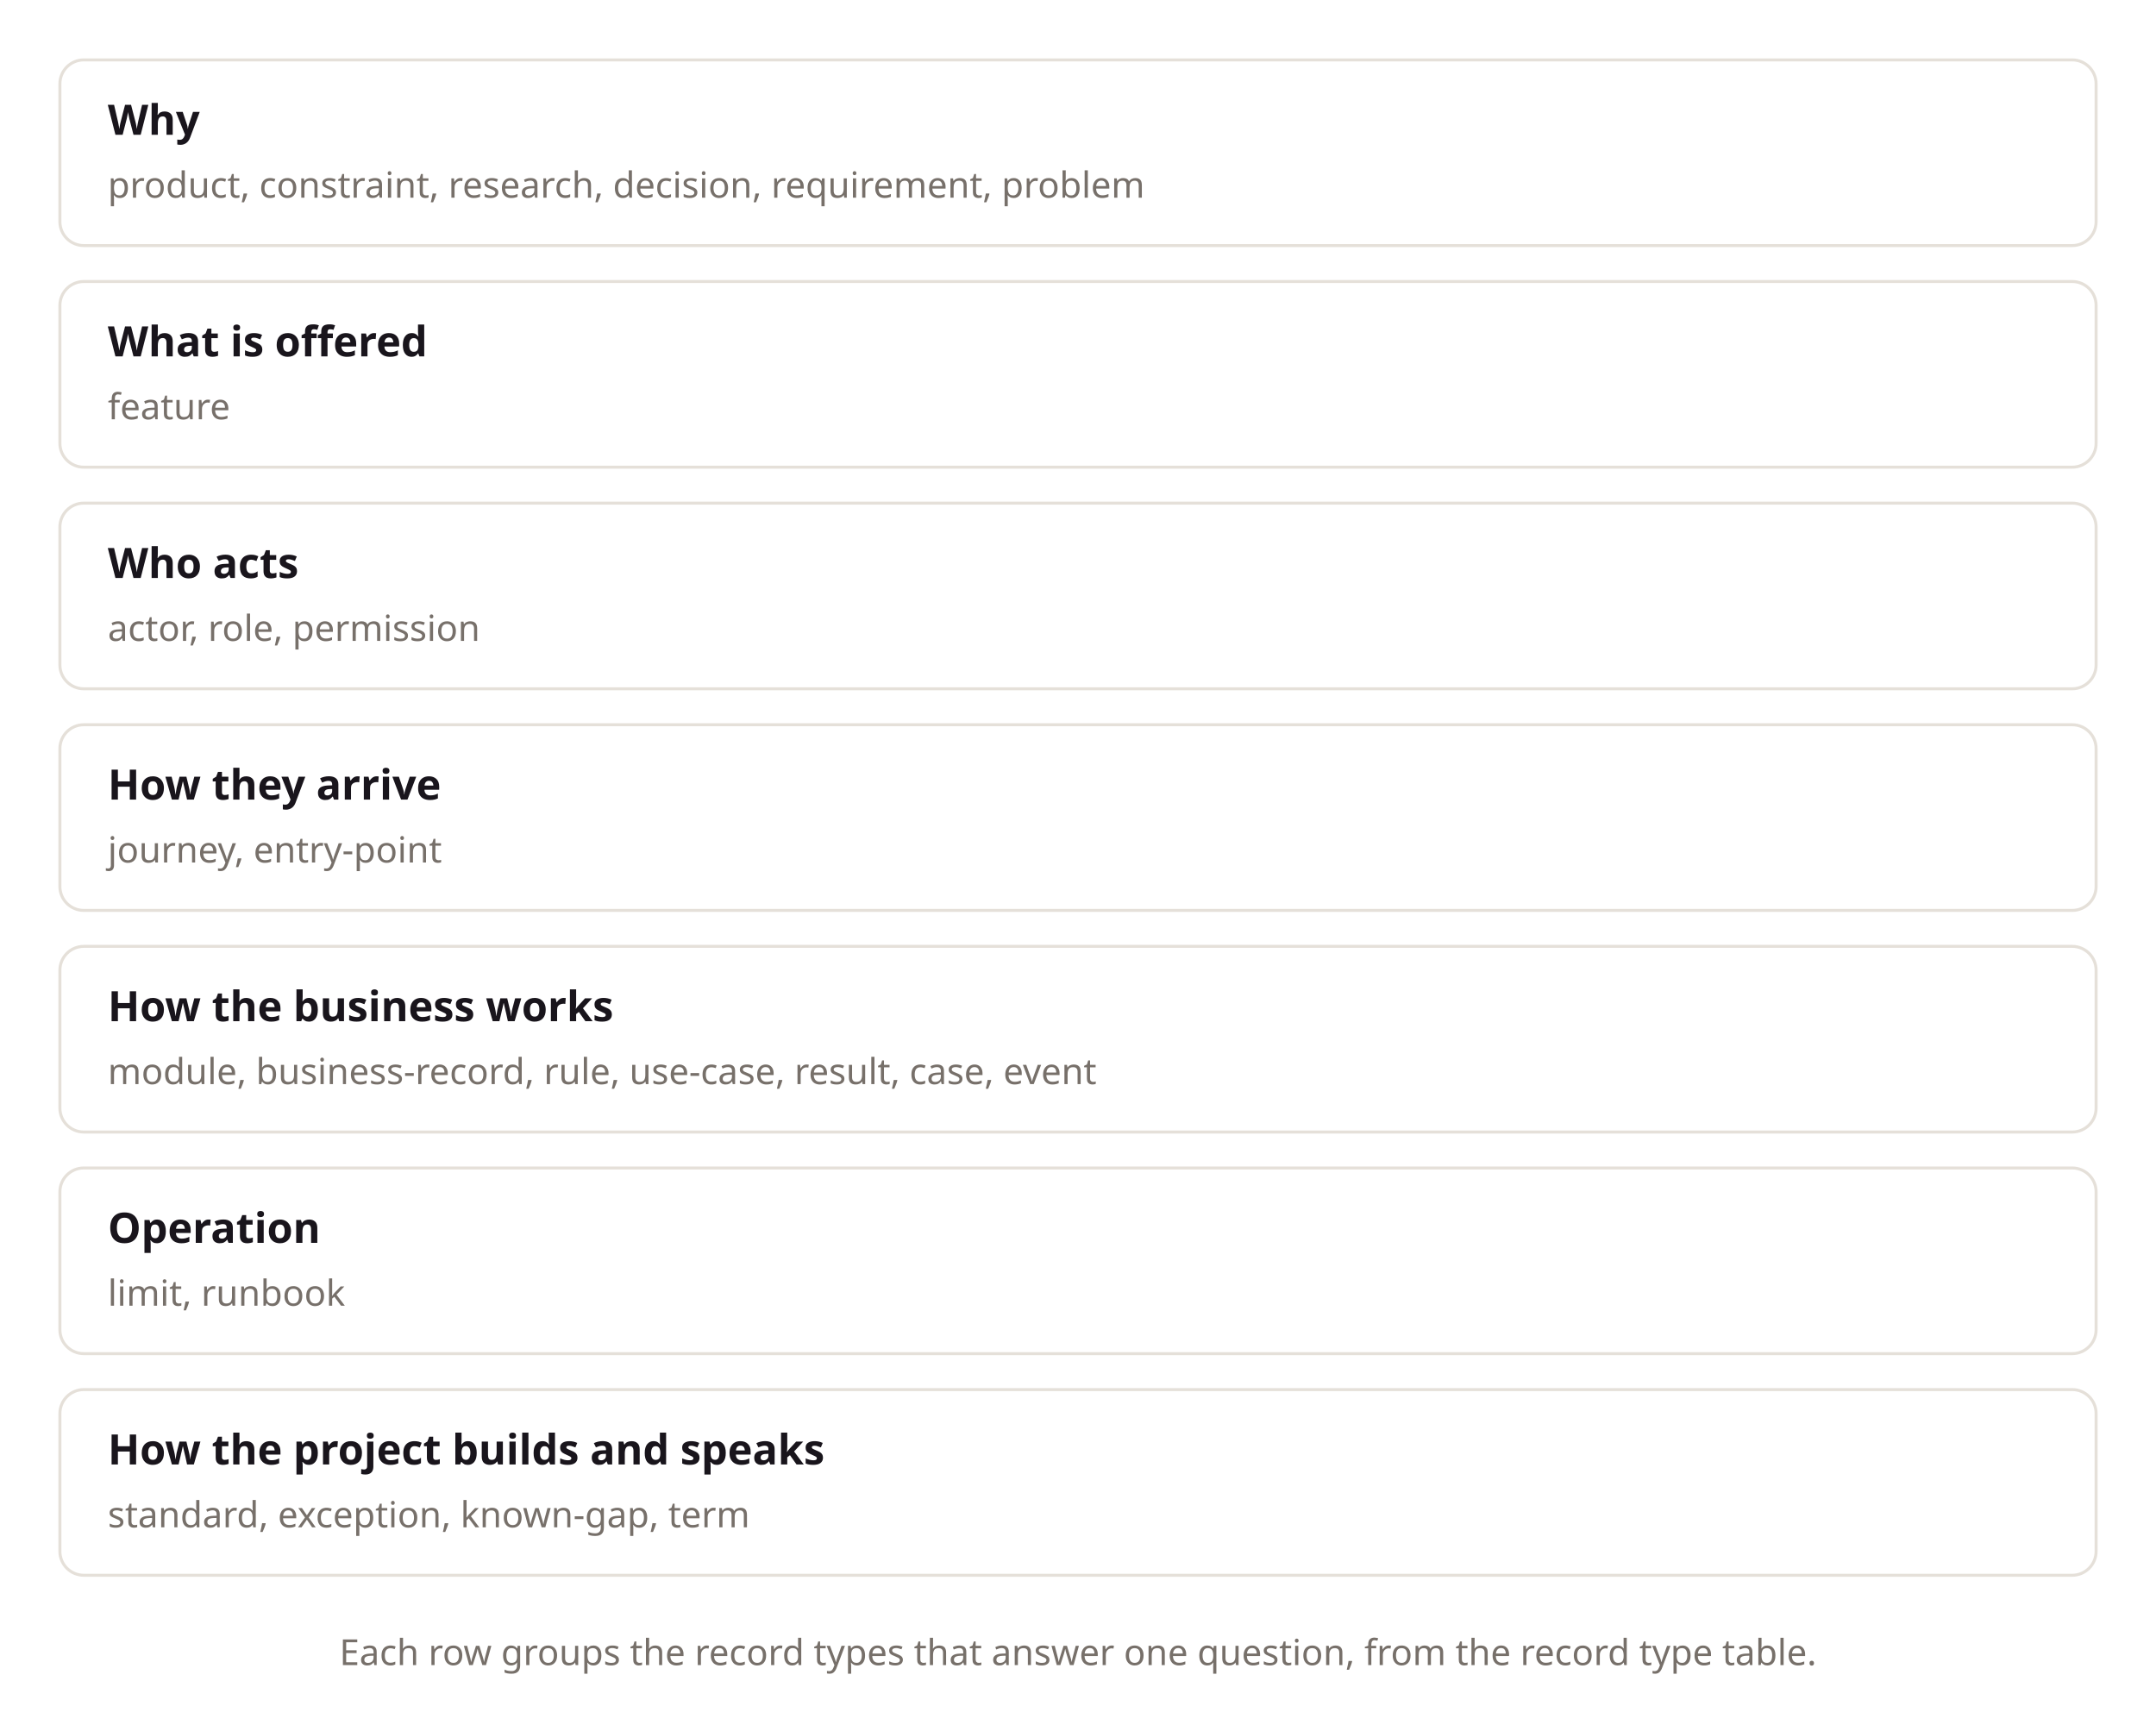
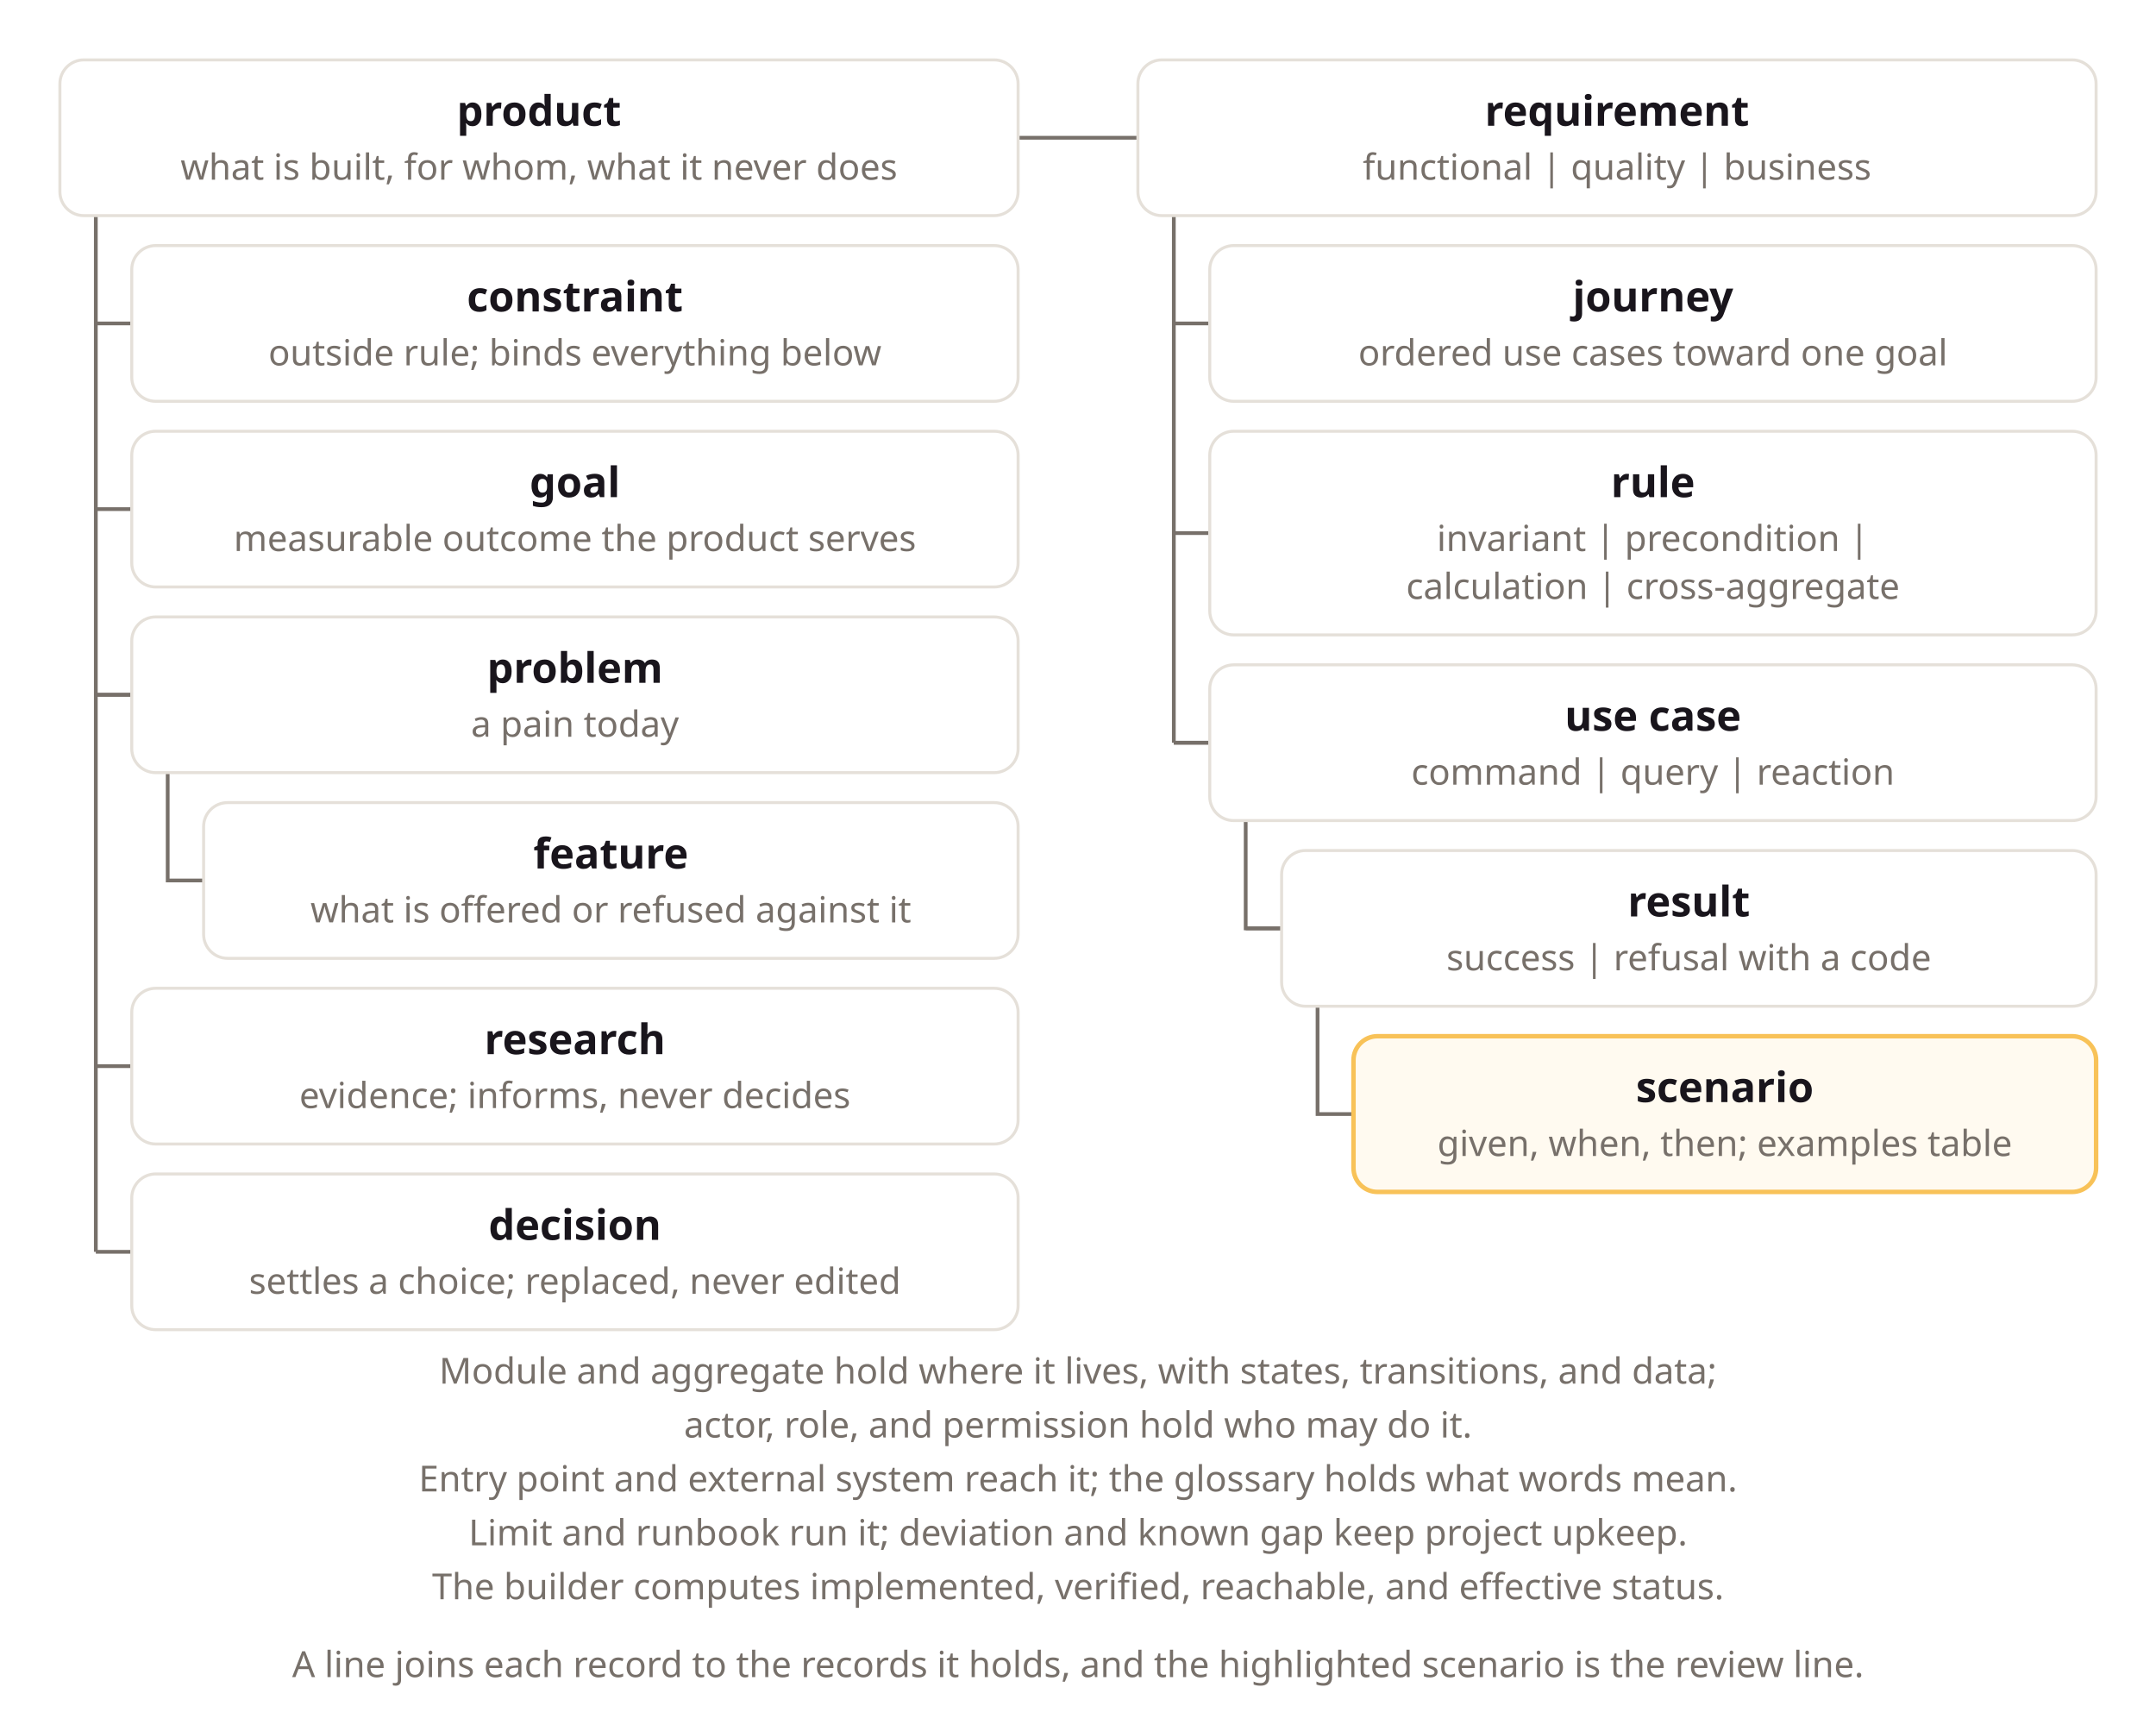
<svg xmlns="http://www.w3.org/2000/svg" width="720" height="576" viewBox="0 0 720 576" role="img" aria-labelledby="core-model-records-title core-model-records-desc" font-family="Geist, ui-sans-serif, system-ui, sans-serif">
+   <g style="stroke: var(--muted-fg, #77706a); fill: none" stroke-width="1.25">
+     <path d="M32 72 V 418" />
+     <path d="M32 108 H 44" />
+     <path d="M32 170 H 44" />
+     <path d="M32 232 H 44" />
+     <path d="M32 356 H 44" />
+     <path d="M32 418 H 44" />
+     <path d="M32 232 H 56 V 294 H 68" />
+     <path d="M340 46 H 380" />
+     <path d="M392 72 V 248" />
+     <path d="M392 108 H 404" />
+     <path d="M392 178 H 404" />
+     <path d="M392 248 H 404" />
+     <path d="M392 248 H 416 V 310 H 428" />
+     <path d="M416 310 H 440 V 372 H 452" />
+   </g>
  <g style="fill: var(--bg, #ffffff); stroke: var(--border, #e5e0d9)" stroke-width="1">
-     <rect x="20" y="20" width="680" height="62" rx="8" />
-     <rect x="20" y="94" width="680" height="62" rx="8" />
-     <rect x="20" y="168" width="680" height="62" rx="8" />
-     <rect x="20" y="242" width="680" height="62" rx="8" />
-     <rect x="20" y="316" width="680" height="62" rx="8" />
-     <rect x="20" y="390" width="680" height="62" rx="8" />
-     <rect x="20" y="464" width="680" height="62" rx="8" />
+     <rect x="20" y="20" width="320" height="52" rx="8" />
+     <rect x="44" y="82" width="296" height="52" rx="8" />
+     <rect x="44" y="144" width="296" height="52" rx="8" />
+     <rect x="44" y="206" width="296" height="52" rx="8" />
+     <rect x="68" y="268" width="272" height="52" rx="8" />
+     <rect x="44" y="330" width="296" height="52" rx="8" />
+     <rect x="44" y="392" width="296" height="52" rx="8" />
+     <rect x="380" y="20" width="320" height="52" rx="8" />
+     <rect x="404" y="82" width="296" height="52" rx="8" />
+     <rect x="404" y="144" width="296" height="68" rx="8" />
+     <rect x="404" y="222" width="296" height="52" rx="8" />
+     <rect x="428" y="284" width="272" height="52" rx="8" />
  </g>
-   <g style="fill: var(--fg, #19151c)" font-size="14" font-weight="600">
-     <text x="36" y="45">Why</text>
-     <text x="36" y="119">What is offered</text>
-     <text x="36" y="193">Who acts</text>
-     <text x="36" y="267">How they arrive</text>
-     <text x="36" y="341">How the business works</text>
-     <text x="36" y="415">Operation</text>
-     <text x="36" y="489">How the project builds and speaks</text>
+   <rect x="452" y="346" width="248" height="52" rx="8" style="fill: var(--accent-subtle, #fffaf0); stroke: var(--accent, #f8c258)" stroke-width="1.5" />
+   <g style="fill: var(--fg, #19151c)" font-size="14" font-weight="600" text-anchor="middle">
+     <text x="180" y="42">product</text>
+     <text x="192" y="104">constraint</text>
+     <text x="192" y="166">goal</text>
+     <text x="192" y="228">problem</text>
+     <text x="204" y="290">feature</text>
+     <text x="192" y="352">research</text>
+     <text x="192" y="414">decision</text>
+     <text x="540" y="42">requirement</text>
+     <text x="552" y="104">journey</text>
+     <text x="552" y="166">rule</text>
+     <text x="552" y="244">use case</text>
+     <text x="564" y="306">result</text>
+     <text x="576" y="368">scenario</text>
  </g>
-   <g style="fill: var(--muted-fg, #77706a)" font-size="12">
-     <text x="36" y="66">product, constraint, research, decision, requirement, problem</text>
-     <text x="36" y="140">feature</text>
-     <text x="36" y="214">actor, role, permission</text>
-     <text x="36" y="288">journey, entry-point</text>
-     <text x="36" y="362">module, business-record, rule, use-case, result, case, event</text>
-     <text x="36" y="436">limit, runbook</text>
-     <text x="36" y="510">standard, exception, known-gap, term</text>
+   <g style="fill: var(--muted-fg, #77706a)" font-size="12" text-anchor="middle">
+     <text x="180" y="60">what is built, for whom, what it never does</text>
+     <text x="192" y="122">outside rule; binds everything below</text>
+     <text x="192" y="184">measurable outcome the product serves</text>
+     <text x="192" y="246">a pain today</text>
+     <text x="204" y="308">what is offered or refused against it</text>
+     <text x="192" y="370">evidence; informs, never decides</text>
+     <text x="192" y="432">settles a choice; replaced, never edited</text>
+     <text x="540" y="60">functional | quality | business</text>
+     <text x="552" y="122">ordered use cases toward one goal</text>
+     <text x="552" y="184">invariant | precondition |</text>
+     <text x="552" y="200">calculation | cross-aggregate</text>
+     <text x="552" y="262">command | query | reaction</text>
+     <text x="564" y="324">success | refusal with a code</text>
+     <text x="576" y="386">given, when, then; examples table</text>
+     <text x="360" y="462">Module and aggregate hold where it lives, with states, transitions, and data;</text>
+     <text x="360" y="480">actor, role, and permission hold who may do it.</text>
+     <text x="360" y="498">Entry point and external system reach it; the glossary holds what words mean.</text>
+     <text x="360" y="516">Limit and runbook run it; deviation and known gap keep project upkeep.</text>
+     <text x="360" y="534">The builder computes implemented, verified, reachable, and effective status.</text>
  </g>
-   <text x="360" y="556" text-anchor="middle" font-size="12" style="fill: var(--muted-fg, #77706a)">Each row groups the record types that answer one question, from the record type table.</text>
+   <text x="360" y="560" text-anchor="middle" font-size="12" style="fill: var(--muted-fg, #77706a)">A line joins each record to the records it holds, and the highlighted scenario is the review line.</text>
</svg>
